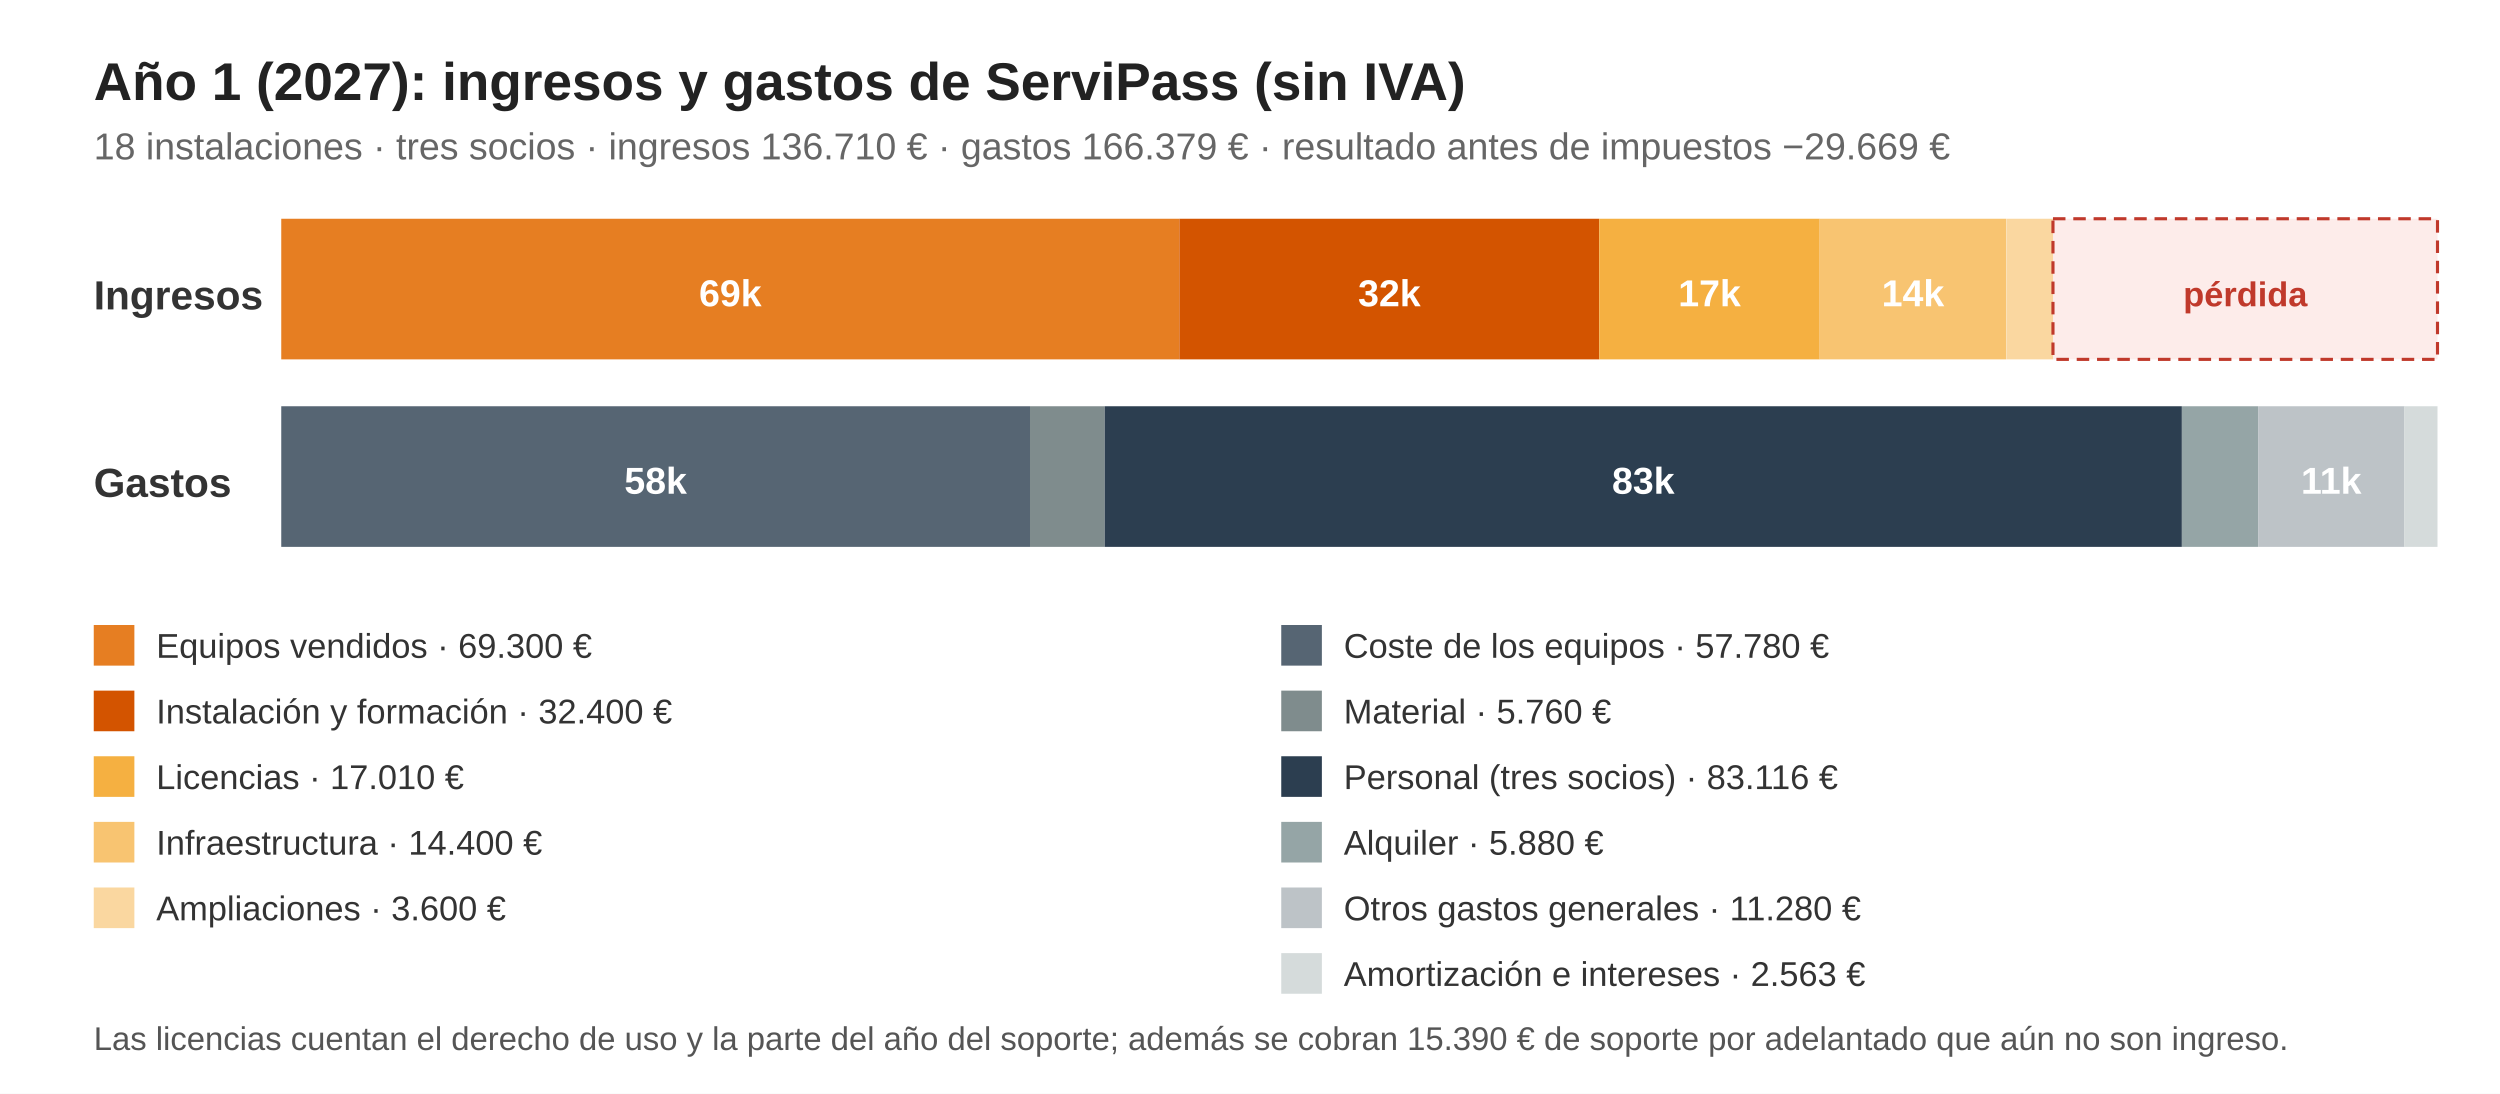
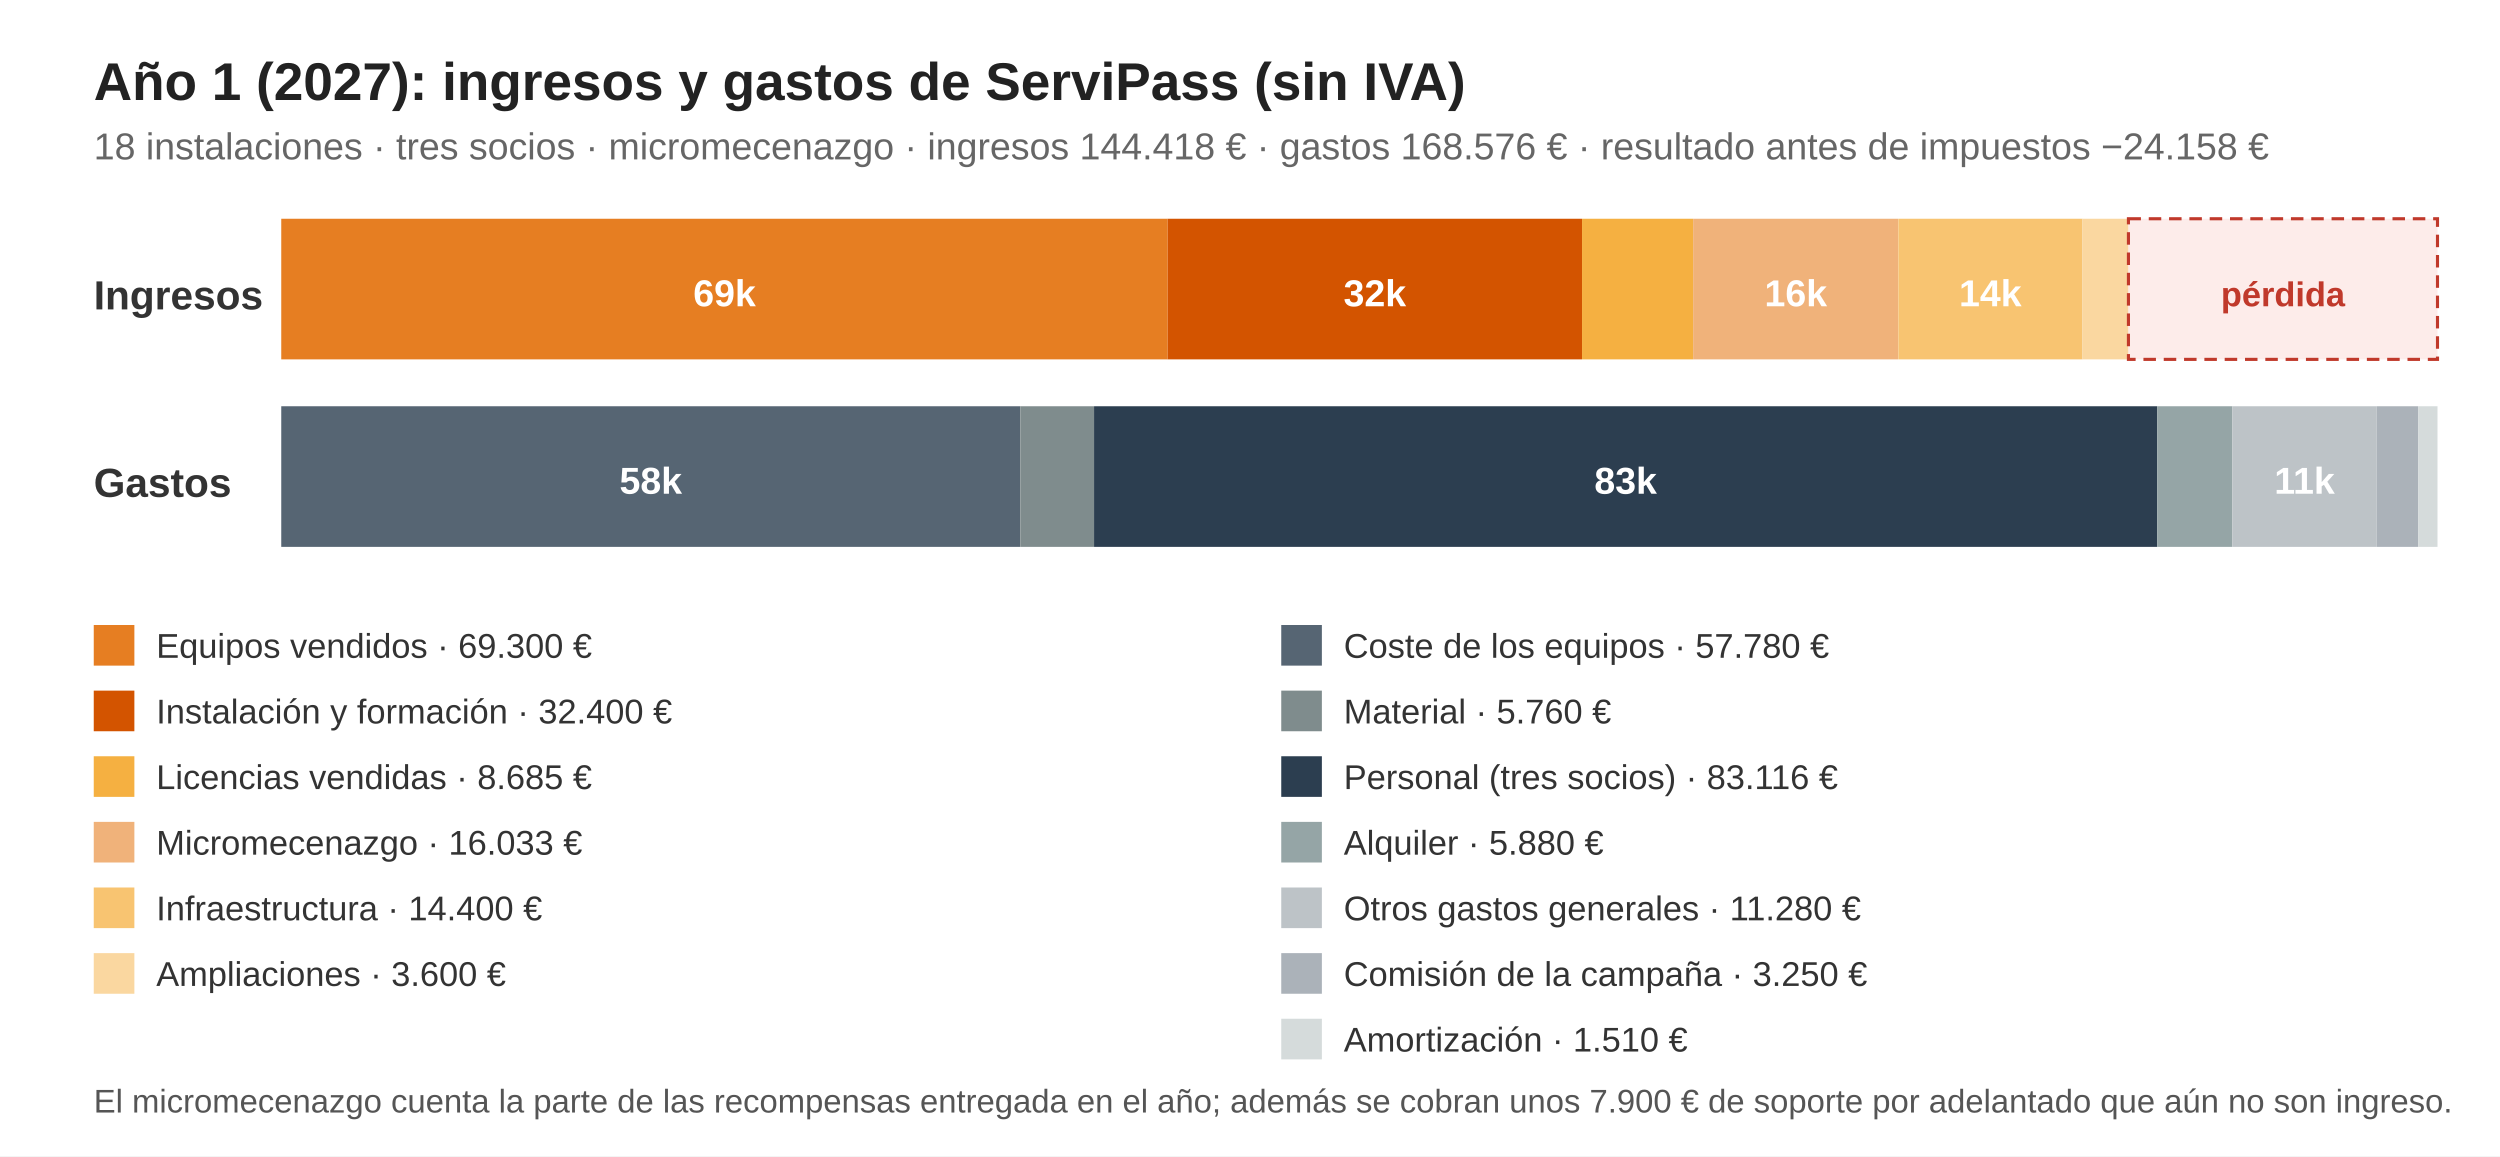
- <svg xmlns="http://www.w3.org/2000/svg" width="1600" height="700" viewBox="0 0 1600 700" font-family="Liberation Sans">
-   <rect width="1600" height="700" fill="#ffffff" />
+ <svg xmlns="http://www.w3.org/2000/svg" width="1600" height="740" viewBox="0 0 1600 740" font-family="Liberation Sans">
+   <rect width="1600" height="740" fill="#ffffff" />
  <text x="60" y="64" font-size="34" font-weight="bold" fill="#222">Año 1 (2027): ingresos y gastos de ServiPass (sin IVA)</text>
-   <text x="60" y="102" font-size="24" fill="#666">18 instalaciones · tres socios · ingresos 136.710 € · gastos 166.379 € · resultado antes de impuestos −29.669 €</text>
+   <text x="60" y="102" font-size="24" fill="#666">18 instalaciones · tres socios · micromecenazgo · ingresos 144.418 € · gastos 168.576 € · resultado antes de impuestos −24.158 €</text>
  <text x="60" y="198" font-size="26" font-weight="bold" fill="#333">Ingresos</text>
-   <rect x="180.0" y="140" width="574.8" height="90" fill="#E67E22" />
-   <text x="467.4" y="196" text-anchor="middle" font-size="24" font-weight="bold" fill="#fff">69k</text>
-   <rect x="754.8" y="140" width="268.7" height="90" fill="#D35400" />
-   <text x="889.2" y="196" text-anchor="middle" font-size="24" font-weight="bold" fill="#fff">32k</text>
-   <rect x="1023.5" y="140" width="141.1" height="90" fill="#F5B041" />
-   <text x="1094.1" y="196" text-anchor="middle" font-size="24" font-weight="bold" fill="#fff">17k</text>
-   <rect x="1164.6" y="140" width="119.4" height="90" fill="#F8C471" />
-   <text x="1224.3" y="196" text-anchor="middle" font-size="24" font-weight="bold" fill="#fff">14k</text>
-   <rect x="1284.1" y="140" width="29.9" height="90" fill="#FAD7A0" />
+   <rect x="180.0" y="140" width="567.3" height="90" fill="#E67E22" />
+   <text x="463.7" y="196" text-anchor="middle" font-size="24" font-weight="bold" fill="#fff">69k</text>
+   <rect x="747.3" y="140" width="265.2" height="90" fill="#D35400" />
+   <text x="879.9" y="196" text-anchor="middle" font-size="24" font-weight="bold" fill="#fff">32k</text>
+   <rect x="1012.5" y="140" width="71.1" height="90" fill="#F5B041" />
+   <rect x="1083.6" y="140" width="131.2" height="90" fill="#F0B27A" />
+   <text x="1149.3" y="196" text-anchor="middle" font-size="24" font-weight="bold" fill="#fff">16k</text>
+   <rect x="1214.9" y="140" width="117.9" height="90" fill="#F8C471" />
+   <text x="1273.8" y="196" text-anchor="middle" font-size="24" font-weight="bold" fill="#fff">14k</text>
+   <rect x="1332.8" y="140" width="29.5" height="90" fill="#FAD7A0" />
  <text x="60" y="318" font-size="26" font-weight="bold" fill="#333">Gastos</text>
-   <rect x="180.0" y="260" width="479.2" height="90" fill="#566573" />
-   <text x="419.6" y="316" text-anchor="middle" font-size="24" font-weight="bold" fill="#fff">58k</text>
-   <rect x="659.2" y="260" width="47.8" height="90" fill="#7F8C8D" />
-   <rect x="707.0" y="260" width="689.4" height="90" fill="#2C3E50" />
-   <text x="1051.7" y="316" text-anchor="middle" font-size="24" font-weight="bold" fill="#fff">83k</text>
-   <rect x="1396.4" y="260" width="48.8" height="90" fill="#95A5A6" />
-   <rect x="1445.2" y="260" width="93.6" height="90" fill="#BDC3C7" />
-   <text x="1492.0" y="316" text-anchor="middle" font-size="24" font-weight="bold" fill="#fff">11k</text>
-   <rect x="1538.7" y="260" width="21.3" height="90" fill="#D5DBDB" />
-   <rect x="1313.9" y="140" width="246.1" height="90" fill="#fdecea" stroke="#c0392b" stroke-width="2" stroke-dasharray="8 5" />
-   <text x="1437.0" y="196" text-anchor="middle" font-size="22" font-weight="bold" fill="#c0392b">pérdida</text>
+   <rect x="180.0" y="260" width="473.0" height="90" fill="#566573" />
+   <text x="416.5" y="316" text-anchor="middle" font-size="24" font-weight="bold" fill="#fff">58k</text>
+   <rect x="653.0" y="260" width="47.2" height="90" fill="#7F8C8D" />
+   <rect x="700.2" y="260" width="680.4" height="90" fill="#2C3E50" />
+   <text x="1040.4" y="316" text-anchor="middle" font-size="24" font-weight="bold" fill="#fff">83k</text>
+   <rect x="1380.6" y="260" width="48.1" height="90" fill="#95A5A6" />
+   <rect x="1428.7" y="260" width="92.3" height="90" fill="#BDC3C7" />
+   <text x="1474.9" y="316" text-anchor="middle" font-size="24" font-weight="bold" fill="#fff">11k</text>
+   <rect x="1521.0" y="260" width="26.6" height="90" fill="#ABB2B9" />
+   <rect x="1547.6" y="260" width="12.4" height="90" fill="#D5DBDB" />
+   <rect x="1362.2" y="140" width="197.8" height="90" fill="#fdecea" stroke="#c0392b" stroke-width="2" stroke-dasharray="8 5" />
+   <text x="1461.1" y="196" text-anchor="middle" font-size="22" font-weight="bold" fill="#c0392b">pérdida</text>
  <g transform="translate(60,400)">
    <rect width="26" height="26" fill="#E67E22" />
    <text x="40" y="21" font-size="22" fill="#333">Equipos vendidos · 69.300 €</text>
  </g>
  <g transform="translate(60,442)">
    <rect width="26" height="26" fill="#D35400" />
    <text x="40" y="21" font-size="22" fill="#333">Instalación y formación · 32.400 €</text>
  </g>
  <g transform="translate(60,484)">
    <rect width="26" height="26" fill="#F5B041" />
-     <text x="40" y="21" font-size="22" fill="#333">Licencias · 17.010 €</text>
+     <text x="40" y="21" font-size="22" fill="#333">Licencias vendidas · 8.685 €</text>
  </g>
  <g transform="translate(60,526)">
+     <rect width="26" height="26" fill="#F0B27A" />
+     <text x="40" y="21" font-size="22" fill="#333">Micromecenazgo · 16.033 €</text>
+   </g>
+   <g transform="translate(60,568)">
    <rect width="26" height="26" fill="#F8C471" />
    <text x="40" y="21" font-size="22" fill="#333">Infraestructura · 14.400 €</text>
  </g>
-   <g transform="translate(60,568)">
+   <g transform="translate(60,610)">
    <rect width="26" height="26" fill="#FAD7A0" />
    <text x="40" y="21" font-size="22" fill="#333">Ampliaciones · 3.600 €</text>
  </g>
  <g transform="translate(820,400)">
    <rect width="26" height="26" fill="#566573" />
    <text x="40" y="21" font-size="22" fill="#333">Coste de los equipos · 57.780 €</text>
  </g>
  <g transform="translate(820,442)">
    <rect width="26" height="26" fill="#7F8C8D" />
    <text x="40" y="21" font-size="22" fill="#333">Material · 5.760 €</text>
  </g>
  <g transform="translate(820,484)">
    <rect width="26" height="26" fill="#2C3E50" />
    <text x="40" y="21" font-size="22" fill="#333">Personal (tres socios) · 83.116 €</text>
  </g>
  <g transform="translate(820,526)">
    <rect width="26" height="26" fill="#95A5A6" />
    <text x="40" y="21" font-size="22" fill="#333">Alquiler · 5.880 €</text>
  </g>
  <g transform="translate(820,568)">
    <rect width="26" height="26" fill="#BDC3C7" />
    <text x="40" y="21" font-size="22" fill="#333">Otros gastos generales · 11.280 €</text>
  </g>
  <g transform="translate(820,610)">
+     <rect width="26" height="26" fill="#ABB2B9" />
+     <text x="40" y="21" font-size="22" fill="#333">Comisión de la campaña · 3.250 €</text>
+   </g>
+   <g transform="translate(820,652)">
    <rect width="26" height="26" fill="#D5DBDB" />
-     <text x="40" y="21" font-size="22" fill="#333">Amortización e intereses · 2.563 €</text>
+     <text x="40" y="21" font-size="22" fill="#333">Amortización · 1.510 €</text>
  </g>
-   <text x="60" y="672" font-size="21" fill="#555">Las licencias cuentan el derecho de uso y la parte del año del soporte; además se cobran 15.390 € de soporte por adelantado que aún no son ingreso.</text>
+   <text x="60" y="712" font-size="21" fill="#555">El micromecenazgo cuenta la parte de las recompensas entregada en el año; además se cobran unos 7.900 € de soporte por adelantado que aún no son ingreso.</text>
</svg>
